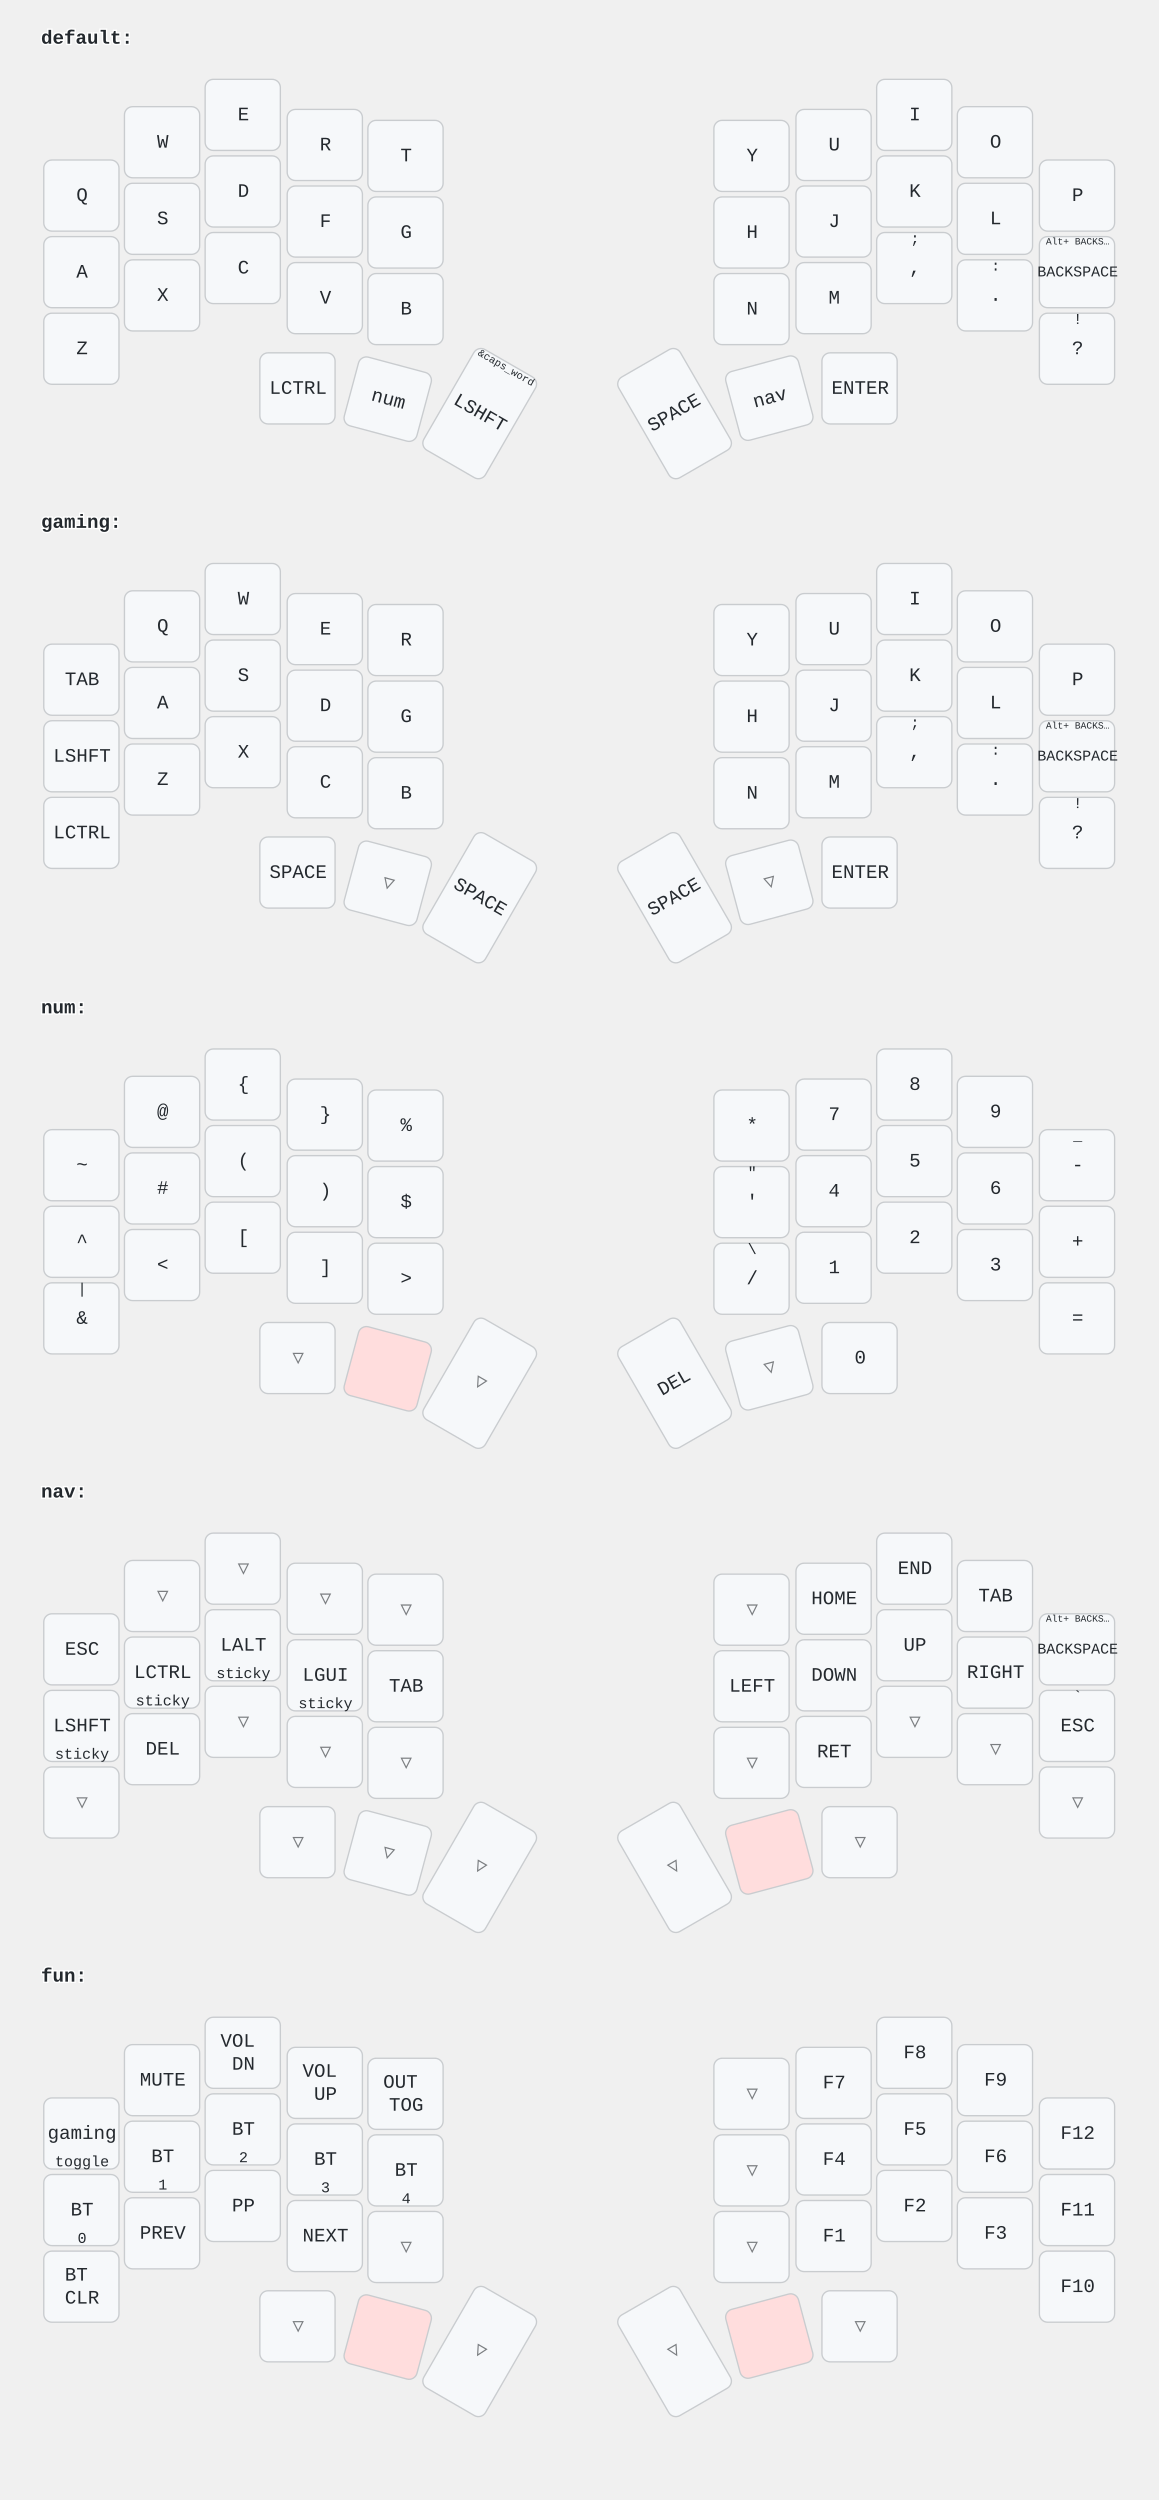
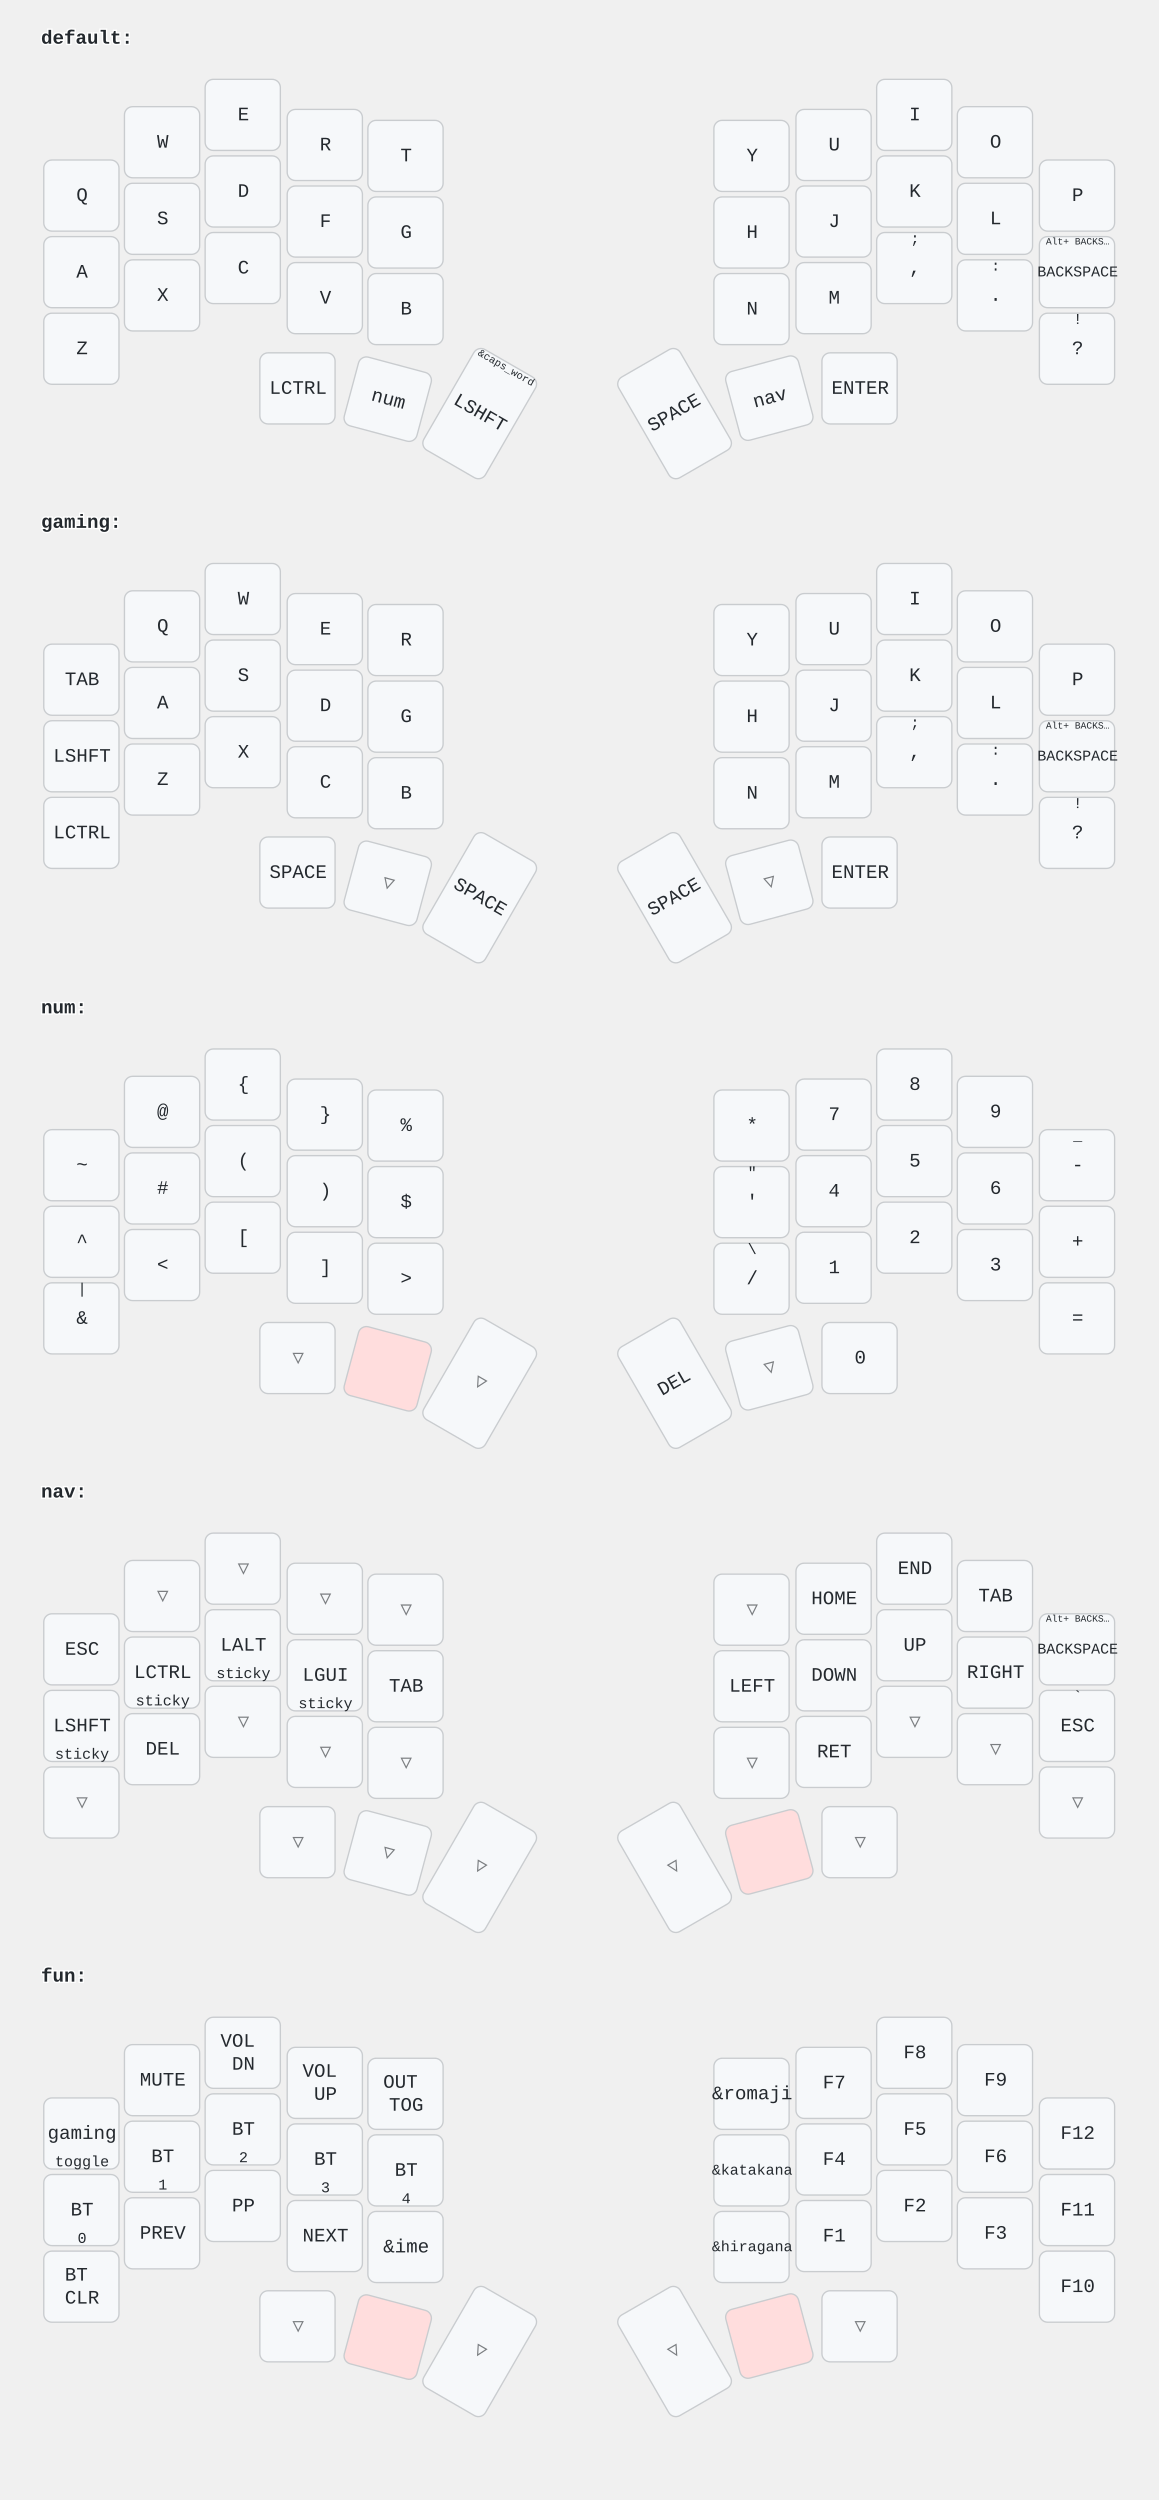
<svg xmlns="http://www.w3.org/2000/svg" width="847" height="1828" viewBox="0 0 847 1828" class="keymap">
  <style>/* inherit to force styles through use tags */
svg path {
    fill: inherit;
}

/* font and background color specifications */
svg.keymap {
    font-family: SFMono-Regular,Consolas,Liberation Mono,Menlo,monospace;
    font-size: 14px;
    font-kerning: normal;
    text-rendering: optimizeLegibility;
    fill: #24292e;
}

/* default key styling */
rect.key {
    fill: #f6f8fa;
    stroke: #c9cccf;
    stroke-width: 1;
}

/* default key side styling, only used is draw_key_sides is set */
rect.side {
    filter: brightness(90%);
}

/* color accent for combo boxes */
rect.combo, rect.combo-separate {
    fill: #cdf;
}

/* color accent for held keys */
rect.held, rect.combo.held {
    fill: #fdd;
}

/* color accent for ghost (optional) keys */
rect.ghost, rect.combo.ghost {
    stroke-dasharray: 4, 4;
    stroke-width: 2;
}

text {
    text-anchor: middle;
    dominant-baseline: middle;
}

/* styling for layer labels */
text.label {
    font-weight: bold;
    text-anchor: start;
    stroke: white;
    stroke-width: 2;
    paint-order: stroke;
}

/* styling for combo tap, and key hold/shifted label text */
text.combo, text.hold, text.shifted {
    font-size: 11px;
}

text.hold {
    text-anchor: middle;
    dominant-baseline: auto;
}

text.shifted {
    text-anchor: middle;
    dominant-baseline: hanging;
}

/* styling for hold/shifted label text in combo box */
text.combo.hold, text.combo.shifted {
    font-size: 8px;
}

/* lighter symbol for transparent keys */
text.trans {
    fill: #7b7e81;
}

/* styling for combo dendrons */
path.combo {
    stroke-width: 1;
    stroke: gray;
    fill: none;
}

/* Start Tabler Icons Cleanup */
/* cannot use height/width with glyphs */
.icon-tabler &gt; path {
    fill: inherit;
    stroke: inherit;
    stroke-width: 2;
}
/* hide tabler's default box */
.icon-tabler &gt; path[stroke="none"][fill="none"] {
    visibility: hidden;
}
/* End Tabler Icons Cleanup */
</style>
  <g transform="translate(30, 0)" class="layer-default">
    <text x="0" y="28" class="label" id="default">default:</text>
    <g transform="translate(0, 56)">
      <g transform="translate(30, 87)" class="key keypos-0">
        <rect rx="6" ry="6" x="-28" y="-26" width="55" height="52" class="key" />
        <text x="0" y="0" class="key tap">Q</text>
      </g>
      <g transform="translate(89, 48)" class="key keypos-1">
        <rect rx="6" ry="6" x="-28" y="-26" width="55" height="52" class="key" />
        <text x="0" y="0" class="key tap">W</text>
      </g>
      <g transform="translate(148, 28)" class="key keypos-2">
        <rect rx="6" ry="6" x="-28" y="-26" width="55" height="52" class="key" />
        <text x="0" y="0" class="key tap">E</text>
      </g>
      <g transform="translate(208, 50)" class="key keypos-3">
        <rect rx="6" ry="6" x="-28" y="-26" width="55" height="52" class="key" />
        <text x="0" y="0" class="key tap">R</text>
      </g>
      <g transform="translate(267, 58)" class="key keypos-4">
        <rect rx="6" ry="6" x="-28" y="-26" width="55" height="52" class="key" />
        <text x="0" y="0" class="key tap">T</text>
      </g>
      <g transform="translate(520, 58)" class="key keypos-5">
        <rect rx="6" ry="6" x="-28" y="-26" width="55" height="52" class="key" />
        <text x="0" y="0" class="key tap">Y</text>
      </g>
      <g transform="translate(580, 50)" class="key keypos-6">
        <rect rx="6" ry="6" x="-28" y="-26" width="55" height="52" class="key" />
        <text x="0" y="0" class="key tap">U</text>
      </g>
      <g transform="translate(639, 28)" class="key keypos-7">
        <rect rx="6" ry="6" x="-28" y="-26" width="55" height="52" class="key" />
        <text x="0" y="0" class="key tap">I</text>
      </g>
      <g transform="translate(698, 48)" class="key keypos-8">
        <rect rx="6" ry="6" x="-28" y="-26" width="55" height="52" class="key" />
        <text x="0" y="0" class="key tap">O</text>
      </g>
      <g transform="translate(758, 87)" class="key keypos-9">
        <rect rx="6" ry="6" x="-28" y="-26" width="55" height="52" class="key" />
        <text x="0" y="0" class="key tap">P</text>
      </g>
      <g transform="translate(30, 143)" class="key keypos-10">
        <rect rx="6" ry="6" x="-28" y="-26" width="55" height="52" class="key" />
        <text x="0" y="0" class="key tap">A</text>
      </g>
      <g transform="translate(89, 104)" class="key keypos-11">
        <rect rx="6" ry="6" x="-28" y="-26" width="55" height="52" class="key" />
        <text x="0" y="0" class="key tap">S</text>
      </g>
      <g transform="translate(148, 84)" class="key keypos-12">
        <rect rx="6" ry="6" x="-28" y="-26" width="55" height="52" class="key" />
        <text x="0" y="0" class="key tap">D</text>
      </g>
      <g transform="translate(208, 106)" class="key keypos-13">
        <rect rx="6" ry="6" x="-28" y="-26" width="55" height="52" class="key" />
        <text x="0" y="0" class="key tap">F</text>
      </g>
      <g transform="translate(267, 114)" class="key keypos-14">
        <rect rx="6" ry="6" x="-28" y="-26" width="55" height="52" class="key" />
        <text x="0" y="0" class="key tap">G</text>
      </g>
      <g transform="translate(520, 114)" class="key keypos-15">
        <rect rx="6" ry="6" x="-28" y="-26" width="55" height="52" class="key" />
        <text x="0" y="0" class="key tap">H</text>
      </g>
      <g transform="translate(580, 106)" class="key keypos-16">
        <rect rx="6" ry="6" x="-28" y="-26" width="55" height="52" class="key" />
        <text x="0" y="0" class="key tap">J</text>
      </g>
      <g transform="translate(639, 84)" class="key keypos-17">
        <rect rx="6" ry="6" x="-28" y="-26" width="55" height="52" class="key" />
        <text x="0" y="0" class="key tap">K</text>
      </g>
      <g transform="translate(698, 104)" class="key keypos-18">
        <rect rx="6" ry="6" x="-28" y="-26" width="55" height="52" class="key" />
        <text x="0" y="0" class="key tap">L</text>
      </g>
      <g transform="translate(758, 143)" class="key keypos-19">
        <rect rx="6" ry="6" x="-28" y="-26" width="55" height="52" class="key" />
        <text x="0" y="0" class="key tap">
          <tspan style="font-size: 78%">BACKSPACE</tspan>
        </text>
        <text x="0" y="-24" class="key shifted">
          <tspan style="font-size: 64%">Alt+ BACKS…</tspan>
        </text>
      </g>
      <g transform="translate(30, 199)" class="key keypos-20">
        <rect rx="6" ry="6" x="-28" y="-26" width="55" height="52" class="key" />
        <text x="0" y="0" class="key tap">Z</text>
      </g>
      <g transform="translate(89, 160)" class="key keypos-21">
        <rect rx="6" ry="6" x="-28" y="-26" width="55" height="52" class="key" />
        <text x="0" y="0" class="key tap">X</text>
      </g>
      <g transform="translate(148, 140)" class="key keypos-22">
        <rect rx="6" ry="6" x="-28" y="-26" width="55" height="52" class="key" />
        <text x="0" y="0" class="key tap">C</text>
      </g>
      <g transform="translate(208, 162)" class="key keypos-23">
        <rect rx="6" ry="6" x="-28" y="-26" width="55" height="52" class="key" />
        <text x="0" y="0" class="key tap">V</text>
      </g>
      <g transform="translate(267, 170)" class="key keypos-24">
        <rect rx="6" ry="6" x="-28" y="-26" width="55" height="52" class="key" />
        <text x="0" y="0" class="key tap">B</text>
      </g>
      <g transform="translate(520, 170)" class="key keypos-25">
        <rect rx="6" ry="6" x="-28" y="-26" width="55" height="52" class="key" />
        <text x="0" y="0" class="key tap">N</text>
      </g>
      <g transform="translate(580, 162)" class="key keypos-26">
        <rect rx="6" ry="6" x="-28" y="-26" width="55" height="52" class="key" />
        <text x="0" y="0" class="key tap">M</text>
      </g>
      <g transform="translate(639, 140)" class="key keypos-27">
        <rect rx="6" ry="6" x="-28" y="-26" width="55" height="52" class="key" />
        <text x="0" y="0" class="key tap">,</text>
        <text x="0" y="-24" class="key shifted">;</text>
      </g>
      <g transform="translate(698, 160)" class="key keypos-28">
        <rect rx="6" ry="6" x="-28" y="-26" width="55" height="52" class="key" />
        <text x="0" y="0" class="key tap">.</text>
        <text x="0" y="-24" class="key shifted">:</text>
      </g>
      <g transform="translate(758, 199)" class="key keypos-29">
        <rect rx="6" ry="6" x="-28" y="-26" width="55" height="52" class="key" />
        <text x="0" y="0" class="key tap">?</text>
        <text x="0" y="-24" class="key shifted">!</text>
      </g>
      <g transform="translate(188, 228)" class="key keypos-30">
        <rect rx="6" ry="6" x="-28" y="-26" width="55" height="52" class="key" />
        <text x="0" y="0" class="key tap">LCTRL</text>
      </g>
      <g transform="translate(254, 236) rotate(15.0)" class="key keypos-31">
        <rect rx="6" ry="6" x="-28" y="-26" width="55" height="52" class="key" />
        <a href="#num">
          <text x="0" y="0" class="key tap layer-activator">num</text>
        </a>
      </g>
      <g transform="translate(321, 246) rotate(30.0)" class="key keypos-32">
        <rect rx="6" ry="6" x="-26" y="-42" width="52" height="85" class="key" />
        <text x="0" y="0" class="key tap">LSHFT</text>
        <text x="0" y="-40" class="key shifted">
          <tspan style="font-size: 70%">&amp;caps_word</tspan>
        </text>
      </g>
      <g transform="translate(463, 246) rotate(-30.0)" class="key keypos-33">
        <rect rx="6" ry="6" x="-26" y="-42" width="52" height="85" class="key" />
        <text x="0" y="0" class="key tap">SPACE</text>
      </g>
      <g transform="translate(533, 235) rotate(-15.0)" class="key keypos-34">
        <rect rx="6" ry="6" x="-28" y="-26" width="55" height="52" class="key" />
        <a href="#nav">
          <text x="0" y="0" class="key tap layer-activator">nav</text>
        </a>
      </g>
      <g transform="translate(599, 228)" class="key keypos-35">
        <rect rx="6" ry="6" x="-28" y="-26" width="55" height="52" class="key" />
        <text x="0" y="0" class="key tap">ENTER</text>
      </g>
    </g>
  </g>
  <g transform="translate(30, 354)" class="layer-gaming">
    <text x="0" y="28" class="label" id="gaming">gaming:</text>
    <g transform="translate(0, 56)">
      <g transform="translate(30, 87)" class="key keypos-0">
        <rect rx="6" ry="6" x="-28" y="-26" width="55" height="52" class="key" />
        <text x="0" y="0" class="key tap">TAB</text>
      </g>
      <g transform="translate(89, 48)" class="key keypos-1">
        <rect rx="6" ry="6" x="-28" y="-26" width="55" height="52" class="key" />
        <text x="0" y="0" class="key tap">Q</text>
      </g>
      <g transform="translate(148, 28)" class="key keypos-2">
        <rect rx="6" ry="6" x="-28" y="-26" width="55" height="52" class="key" />
        <text x="0" y="0" class="key tap">W</text>
      </g>
      <g transform="translate(208, 50)" class="key keypos-3">
        <rect rx="6" ry="6" x="-28" y="-26" width="55" height="52" class="key" />
        <text x="0" y="0" class="key tap">E</text>
      </g>
      <g transform="translate(267, 58)" class="key keypos-4">
        <rect rx="6" ry="6" x="-28" y="-26" width="55" height="52" class="key" />
        <text x="0" y="0" class="key tap">R</text>
      </g>
      <g transform="translate(520, 58)" class="key keypos-5">
        <rect rx="6" ry="6" x="-28" y="-26" width="55" height="52" class="key" />
        <text x="0" y="0" class="key tap">Y</text>
      </g>
      <g transform="translate(580, 50)" class="key keypos-6">
        <rect rx="6" ry="6" x="-28" y="-26" width="55" height="52" class="key" />
        <text x="0" y="0" class="key tap">U</text>
      </g>
      <g transform="translate(639, 28)" class="key keypos-7">
        <rect rx="6" ry="6" x="-28" y="-26" width="55" height="52" class="key" />
        <text x="0" y="0" class="key tap">I</text>
      </g>
      <g transform="translate(698, 48)" class="key keypos-8">
        <rect rx="6" ry="6" x="-28" y="-26" width="55" height="52" class="key" />
        <text x="0" y="0" class="key tap">O</text>
      </g>
      <g transform="translate(758, 87)" class="key keypos-9">
        <rect rx="6" ry="6" x="-28" y="-26" width="55" height="52" class="key" />
        <text x="0" y="0" class="key tap">P</text>
      </g>
      <g transform="translate(30, 143)" class="key keypos-10">
        <rect rx="6" ry="6" x="-28" y="-26" width="55" height="52" class="key" />
        <text x="0" y="0" class="key tap">LSHFT</text>
      </g>
      <g transform="translate(89, 104)" class="key keypos-11">
        <rect rx="6" ry="6" x="-28" y="-26" width="55" height="52" class="key" />
        <text x="0" y="0" class="key tap">A</text>
      </g>
      <g transform="translate(148, 84)" class="key keypos-12">
        <rect rx="6" ry="6" x="-28" y="-26" width="55" height="52" class="key" />
        <text x="0" y="0" class="key tap">S</text>
      </g>
      <g transform="translate(208, 106)" class="key keypos-13">
        <rect rx="6" ry="6" x="-28" y="-26" width="55" height="52" class="key" />
        <text x="0" y="0" class="key tap">D</text>
      </g>
      <g transform="translate(267, 114)" class="key keypos-14">
        <rect rx="6" ry="6" x="-28" y="-26" width="55" height="52" class="key" />
        <text x="0" y="0" class="key tap">G</text>
      </g>
      <g transform="translate(520, 114)" class="key keypos-15">
        <rect rx="6" ry="6" x="-28" y="-26" width="55" height="52" class="key" />
        <text x="0" y="0" class="key tap">H</text>
      </g>
      <g transform="translate(580, 106)" class="key keypos-16">
        <rect rx="6" ry="6" x="-28" y="-26" width="55" height="52" class="key" />
        <text x="0" y="0" class="key tap">J</text>
      </g>
      <g transform="translate(639, 84)" class="key keypos-17">
        <rect rx="6" ry="6" x="-28" y="-26" width="55" height="52" class="key" />
        <text x="0" y="0" class="key tap">K</text>
      </g>
      <g transform="translate(698, 104)" class="key keypos-18">
        <rect rx="6" ry="6" x="-28" y="-26" width="55" height="52" class="key" />
        <text x="0" y="0" class="key tap">L</text>
      </g>
      <g transform="translate(758, 143)" class="key keypos-19">
        <rect rx="6" ry="6" x="-28" y="-26" width="55" height="52" class="key" />
        <text x="0" y="0" class="key tap">
          <tspan style="font-size: 78%">BACKSPACE</tspan>
        </text>
        <text x="0" y="-24" class="key shifted">
          <tspan style="font-size: 64%">Alt+ BACKS…</tspan>
        </text>
      </g>
      <g transform="translate(30, 199)" class="key keypos-20">
        <rect rx="6" ry="6" x="-28" y="-26" width="55" height="52" class="key" />
        <text x="0" y="0" class="key tap">LCTRL</text>
      </g>
      <g transform="translate(89, 160)" class="key keypos-21">
        <rect rx="6" ry="6" x="-28" y="-26" width="55" height="52" class="key" />
        <text x="0" y="0" class="key tap">Z</text>
      </g>
      <g transform="translate(148, 140)" class="key keypos-22">
        <rect rx="6" ry="6" x="-28" y="-26" width="55" height="52" class="key" />
        <text x="0" y="0" class="key tap">X</text>
      </g>
      <g transform="translate(208, 162)" class="key keypos-23">
        <rect rx="6" ry="6" x="-28" y="-26" width="55" height="52" class="key" />
        <text x="0" y="0" class="key tap">C</text>
      </g>
      <g transform="translate(267, 170)" class="key keypos-24">
        <rect rx="6" ry="6" x="-28" y="-26" width="55" height="52" class="key" />
        <text x="0" y="0" class="key tap">B</text>
      </g>
      <g transform="translate(520, 170)" class="key keypos-25">
        <rect rx="6" ry="6" x="-28" y="-26" width="55" height="52" class="key" />
        <text x="0" y="0" class="key tap">N</text>
      </g>
      <g transform="translate(580, 162)" class="key keypos-26">
        <rect rx="6" ry="6" x="-28" y="-26" width="55" height="52" class="key" />
        <text x="0" y="0" class="key tap">M</text>
      </g>
      <g transform="translate(639, 140)" class="key keypos-27">
        <rect rx="6" ry="6" x="-28" y="-26" width="55" height="52" class="key" />
        <text x="0" y="0" class="key tap">,</text>
        <text x="0" y="-24" class="key shifted">;</text>
      </g>
      <g transform="translate(698, 160)" class="key keypos-28">
        <rect rx="6" ry="6" x="-28" y="-26" width="55" height="52" class="key" />
        <text x="0" y="0" class="key tap">.</text>
        <text x="0" y="-24" class="key shifted">:</text>
      </g>
      <g transform="translate(758, 199)" class="key keypos-29">
        <rect rx="6" ry="6" x="-28" y="-26" width="55" height="52" class="key" />
        <text x="0" y="0" class="key tap">?</text>
        <text x="0" y="-24" class="key shifted">!</text>
      </g>
      <g transform="translate(188, 228)" class="key keypos-30">
        <rect rx="6" ry="6" x="-28" y="-26" width="55" height="52" class="key" />
        <text x="0" y="0" class="key tap">SPACE</text>
      </g>
      <g transform="translate(254, 236) rotate(15.0)" class="key trans keypos-31">
        <rect rx="6" ry="6" x="-28" y="-26" width="55" height="52" class="key trans" />
        <text x="0" y="0" class="key trans tap">▽</text>
      </g>
      <g transform="translate(321, 246) rotate(30.0)" class="key keypos-32">
        <rect rx="6" ry="6" x="-26" y="-42" width="52" height="85" class="key" />
        <text x="0" y="0" class="key tap">SPACE</text>
      </g>
      <g transform="translate(463, 246) rotate(-30.0)" class="key keypos-33">
        <rect rx="6" ry="6" x="-26" y="-42" width="52" height="85" class="key" />
        <text x="0" y="0" class="key tap">SPACE</text>
      </g>
      <g transform="translate(533, 235) rotate(-15.0)" class="key trans keypos-34">
        <rect rx="6" ry="6" x="-28" y="-26" width="55" height="52" class="key trans" />
        <text x="0" y="0" class="key trans tap">▽</text>
      </g>
      <g transform="translate(599, 228)" class="key keypos-35">
        <rect rx="6" ry="6" x="-28" y="-26" width="55" height="52" class="key" />
        <text x="0" y="0" class="key tap">ENTER</text>
      </g>
    </g>
  </g>
  <g transform="translate(30, 709)" class="layer-num">
    <text x="0" y="28" class="label" id="num">num:</text>
    <g transform="translate(0, 56)">
      <g transform="translate(30, 87)" class="key keypos-0">
        <rect rx="6" ry="6" x="-28" y="-26" width="55" height="52" class="key" />
        <text x="0" y="0" class="key tap">~</text>
      </g>
      <g transform="translate(89, 48)" class="key keypos-1">
        <rect rx="6" ry="6" x="-28" y="-26" width="55" height="52" class="key" />
        <text x="0" y="0" class="key tap">@</text>
      </g>
      <g transform="translate(148, 28)" class="key keypos-2">
        <rect rx="6" ry="6" x="-28" y="-26" width="55" height="52" class="key" />
        <text x="0" y="0" class="key tap">{</text>
      </g>
      <g transform="translate(208, 50)" class="key keypos-3">
        <rect rx="6" ry="6" x="-28" y="-26" width="55" height="52" class="key" />
        <text x="0" y="0" class="key tap">}</text>
      </g>
      <g transform="translate(267, 58)" class="key keypos-4">
        <rect rx="6" ry="6" x="-28" y="-26" width="55" height="52" class="key" />
        <text x="0" y="0" class="key tap">%</text>
      </g>
      <g transform="translate(520, 58)" class="key keypos-5">
        <rect rx="6" ry="6" x="-28" y="-26" width="55" height="52" class="key" />
        <text x="0" y="0" class="key tap">*</text>
      </g>
      <g transform="translate(580, 50)" class="key keypos-6">
        <rect rx="6" ry="6" x="-28" y="-26" width="55" height="52" class="key" />
        <text x="0" y="0" class="key tap">7</text>
      </g>
      <g transform="translate(639, 28)" class="key keypos-7">
        <rect rx="6" ry="6" x="-28" y="-26" width="55" height="52" class="key" />
        <text x="0" y="0" class="key tap">8</text>
      </g>
      <g transform="translate(698, 48)" class="key keypos-8">
        <rect rx="6" ry="6" x="-28" y="-26" width="55" height="52" class="key" />
        <text x="0" y="0" class="key tap">9</text>
      </g>
      <g transform="translate(758, 87)" class="key keypos-9">
        <rect rx="6" ry="6" x="-28" y="-26" width="55" height="52" class="key" />
        <text x="0" y="0" class="key tap">-</text>
        <text x="0" y="-24" class="key shifted">_</text>
      </g>
      <g transform="translate(30, 143)" class="key keypos-10">
        <rect rx="6" ry="6" x="-28" y="-26" width="55" height="52" class="key" />
        <text x="0" y="0" class="key tap">^</text>
      </g>
      <g transform="translate(89, 104)" class="key keypos-11">
        <rect rx="6" ry="6" x="-28" y="-26" width="55" height="52" class="key" />
        <text x="0" y="0" class="key tap">#</text>
      </g>
      <g transform="translate(148, 84)" class="key keypos-12">
        <rect rx="6" ry="6" x="-28" y="-26" width="55" height="52" class="key" />
        <text x="0" y="0" class="key tap">(</text>
      </g>
      <g transform="translate(208, 106)" class="key keypos-13">
        <rect rx="6" ry="6" x="-28" y="-26" width="55" height="52" class="key" />
        <text x="0" y="0" class="key tap">)</text>
      </g>
      <g transform="translate(267, 114)" class="key keypos-14">
        <rect rx="6" ry="6" x="-28" y="-26" width="55" height="52" class="key" />
        <text x="0" y="0" class="key tap">$</text>
      </g>
      <g transform="translate(520, 114)" class="key keypos-15">
        <rect rx="6" ry="6" x="-28" y="-26" width="55" height="52" class="key" />
        <text x="0" y="0" class="key tap">'</text>
        <text x="0" y="-24" class="key shifted">"</text>
      </g>
      <g transform="translate(580, 106)" class="key keypos-16">
        <rect rx="6" ry="6" x="-28" y="-26" width="55" height="52" class="key" />
        <text x="0" y="0" class="key tap">4</text>
      </g>
      <g transform="translate(639, 84)" class="key keypos-17">
        <rect rx="6" ry="6" x="-28" y="-26" width="55" height="52" class="key" />
        <text x="0" y="0" class="key tap">5</text>
      </g>
      <g transform="translate(698, 104)" class="key keypos-18">
        <rect rx="6" ry="6" x="-28" y="-26" width="55" height="52" class="key" />
        <text x="0" y="0" class="key tap">6</text>
      </g>
      <g transform="translate(758, 143)" class="key keypos-19">
        <rect rx="6" ry="6" x="-28" y="-26" width="55" height="52" class="key" />
        <text x="0" y="0" class="key tap">+</text>
      </g>
      <g transform="translate(30, 199)" class="key keypos-20">
        <rect rx="6" ry="6" x="-28" y="-26" width="55" height="52" class="key" />
        <text x="0" y="0" class="key tap">&amp;</text>
        <text x="0" y="-24" class="key shifted">|</text>
      </g>
      <g transform="translate(89, 160)" class="key keypos-21">
        <rect rx="6" ry="6" x="-28" y="-26" width="55" height="52" class="key" />
        <text x="0" y="0" class="key tap">&lt;</text>
      </g>
      <g transform="translate(148, 140)" class="key keypos-22">
        <rect rx="6" ry="6" x="-28" y="-26" width="55" height="52" class="key" />
        <text x="0" y="0" class="key tap">[</text>
      </g>
      <g transform="translate(208, 162)" class="key keypos-23">
        <rect rx="6" ry="6" x="-28" y="-26" width="55" height="52" class="key" />
        <text x="0" y="0" class="key tap">]</text>
      </g>
      <g transform="translate(267, 170)" class="key keypos-24">
        <rect rx="6" ry="6" x="-28" y="-26" width="55" height="52" class="key" />
        <text x="0" y="0" class="key tap">&gt;</text>
      </g>
      <g transform="translate(520, 170)" class="key keypos-25">
        <rect rx="6" ry="6" x="-28" y="-26" width="55" height="52" class="key" />
        <text x="0" y="0" class="key tap">/</text>
        <text x="0" y="-24" class="key shifted">\</text>
      </g>
      <g transform="translate(580, 162)" class="key keypos-26">
        <rect rx="6" ry="6" x="-28" y="-26" width="55" height="52" class="key" />
        <text x="0" y="0" class="key tap">1</text>
      </g>
      <g transform="translate(639, 140)" class="key keypos-27">
        <rect rx="6" ry="6" x="-28" y="-26" width="55" height="52" class="key" />
        <text x="0" y="0" class="key tap">2</text>
      </g>
      <g transform="translate(698, 160)" class="key keypos-28">
        <rect rx="6" ry="6" x="-28" y="-26" width="55" height="52" class="key" />
        <text x="0" y="0" class="key tap">3</text>
      </g>
      <g transform="translate(758, 199)" class="key keypos-29">
        <rect rx="6" ry="6" x="-28" y="-26" width="55" height="52" class="key" />
        <text x="0" y="0" class="key tap">=</text>
      </g>
      <g transform="translate(188, 228)" class="key trans keypos-30">
        <rect rx="6" ry="6" x="-28" y="-26" width="55" height="52" class="key trans" />
        <text x="0" y="0" class="key trans tap">▽</text>
      </g>
      <g transform="translate(254, 236) rotate(15.0)" class="key held keypos-31">
        <rect rx="6" ry="6" x="-28" y="-26" width="55" height="52" class="key held" />
      </g>
      <g transform="translate(321, 246) rotate(30.0)" class="key trans keypos-32">
        <rect rx="6" ry="6" x="-26" y="-42" width="52" height="85" class="key trans" />
        <text x="0" y="0" class="key trans tap">▽</text>
      </g>
      <g transform="translate(463, 246) rotate(-30.0)" class="key keypos-33">
        <rect rx="6" ry="6" x="-26" y="-42" width="52" height="85" class="key" />
        <text x="0" y="0" class="key tap">DEL</text>
      </g>
      <g transform="translate(533, 235) rotate(-15.0)" class="key trans keypos-34">
        <rect rx="6" ry="6" x="-28" y="-26" width="55" height="52" class="key trans" />
        <text x="0" y="0" class="key trans tap">▽</text>
      </g>
      <g transform="translate(599, 228)" class="key keypos-35">
        <rect rx="6" ry="6" x="-28" y="-26" width="55" height="52" class="key" />
        <text x="0" y="0" class="key tap">0</text>
      </g>
    </g>
  </g>
  <g transform="translate(30, 1063)" class="layer-nav">
    <text x="0" y="28" class="label" id="nav">nav:</text>
    <g transform="translate(0, 56)">
      <g transform="translate(30, 87)" class="key keypos-0">
        <rect rx="6" ry="6" x="-28" y="-26" width="55" height="52" class="key" />
        <text x="0" y="0" class="key tap">ESC</text>
      </g>
      <g transform="translate(89, 48)" class="key trans keypos-1">
        <rect rx="6" ry="6" x="-28" y="-26" width="55" height="52" class="key trans" />
        <text x="0" y="0" class="key trans tap">▽</text>
      </g>
      <g transform="translate(148, 28)" class="key trans keypos-2">
        <rect rx="6" ry="6" x="-28" y="-26" width="55" height="52" class="key trans" />
        <text x="0" y="0" class="key trans tap">▽</text>
      </g>
      <g transform="translate(208, 50)" class="key trans keypos-3">
        <rect rx="6" ry="6" x="-28" y="-26" width="55" height="52" class="key trans" />
        <text x="0" y="0" class="key trans tap">▽</text>
      </g>
      <g transform="translate(267, 58)" class="key trans keypos-4">
        <rect rx="6" ry="6" x="-28" y="-26" width="55" height="52" class="key trans" />
        <text x="0" y="0" class="key trans tap">▽</text>
      </g>
      <g transform="translate(520, 58)" class="key trans keypos-5">
        <rect rx="6" ry="6" x="-28" y="-26" width="55" height="52" class="key trans" />
        <text x="0" y="0" class="key trans tap">▽</text>
      </g>
      <g transform="translate(580, 50)" class="key keypos-6">
        <rect rx="6" ry="6" x="-28" y="-26" width="55" height="52" class="key" />
        <text x="0" y="0" class="key tap">HOME</text>
      </g>
      <g transform="translate(639, 28)" class="key keypos-7">
        <rect rx="6" ry="6" x="-28" y="-26" width="55" height="52" class="key" />
        <text x="0" y="0" class="key tap">END</text>
      </g>
      <g transform="translate(698, 48)" class="key keypos-8">
        <rect rx="6" ry="6" x="-28" y="-26" width="55" height="52" class="key" />
        <text x="0" y="0" class="key tap">TAB</text>
      </g>
      <g transform="translate(758, 87)" class="key keypos-9">
        <rect rx="6" ry="6" x="-28" y="-26" width="55" height="52" class="key" />
        <text x="0" y="0" class="key tap">
          <tspan style="font-size: 78%">BACKSPACE</tspan>
        </text>
        <text x="0" y="-24" class="key shifted">
          <tspan style="font-size: 64%">Alt+ BACKS…</tspan>
        </text>
      </g>
      <g transform="translate(30, 143)" class="key keypos-10">
        <rect rx="6" ry="6" x="-28" y="-26" width="55" height="52" class="key" />
        <text x="0" y="0" class="key tap">LSHFT</text>
        <text x="0" y="24" class="key hold">sticky</text>
      </g>
      <g transform="translate(89, 104)" class="key keypos-11">
        <rect rx="6" ry="6" x="-28" y="-26" width="55" height="52" class="key" />
        <text x="0" y="0" class="key tap">LCTRL</text>
        <text x="0" y="24" class="key hold">sticky</text>
      </g>
      <g transform="translate(148, 84)" class="key keypos-12">
        <rect rx="6" ry="6" x="-28" y="-26" width="55" height="52" class="key" />
        <text x="0" y="0" class="key tap">LALT</text>
        <text x="0" y="24" class="key hold">sticky</text>
      </g>
      <g transform="translate(208, 106)" class="key keypos-13">
        <rect rx="6" ry="6" x="-28" y="-26" width="55" height="52" class="key" />
        <text x="0" y="0" class="key tap">LGUI</text>
        <text x="0" y="24" class="key hold">sticky</text>
      </g>
      <g transform="translate(267, 114)" class="key keypos-14">
        <rect rx="6" ry="6" x="-28" y="-26" width="55" height="52" class="key" />
        <text x="0" y="0" class="key tap">TAB</text>
      </g>
      <g transform="translate(520, 114)" class="key keypos-15">
        <rect rx="6" ry="6" x="-28" y="-26" width="55" height="52" class="key" />
        <text x="0" y="0" class="key tap">LEFT</text>
      </g>
      <g transform="translate(580, 106)" class="key keypos-16">
        <rect rx="6" ry="6" x="-28" y="-26" width="55" height="52" class="key" />
        <text x="0" y="0" class="key tap">DOWN</text>
      </g>
      <g transform="translate(639, 84)" class="key keypos-17">
        <rect rx="6" ry="6" x="-28" y="-26" width="55" height="52" class="key" />
        <text x="0" y="0" class="key tap">UP</text>
      </g>
      <g transform="translate(698, 104)" class="key keypos-18">
        <rect rx="6" ry="6" x="-28" y="-26" width="55" height="52" class="key" />
        <text x="0" y="0" class="key tap">RIGHT</text>
      </g>
      <g transform="translate(758, 143)" class="key keypos-19">
        <rect rx="6" ry="6" x="-28" y="-26" width="55" height="52" class="key" />
        <text x="0" y="0" class="key tap">ESC</text>
        <text x="0" y="-24" class="key shifted">`</text>
      </g>
      <g transform="translate(30, 199)" class="key trans keypos-20">
        <rect rx="6" ry="6" x="-28" y="-26" width="55" height="52" class="key trans" />
        <text x="0" y="0" class="key trans tap">▽</text>
      </g>
      <g transform="translate(89, 160)" class="key keypos-21">
        <rect rx="6" ry="6" x="-28" y="-26" width="55" height="52" class="key" />
        <text x="0" y="0" class="key tap">DEL</text>
      </g>
      <g transform="translate(148, 140)" class="key trans keypos-22">
        <rect rx="6" ry="6" x="-28" y="-26" width="55" height="52" class="key trans" />
        <text x="0" y="0" class="key trans tap">▽</text>
      </g>
      <g transform="translate(208, 162)" class="key trans keypos-23">
        <rect rx="6" ry="6" x="-28" y="-26" width="55" height="52" class="key trans" />
        <text x="0" y="0" class="key trans tap">▽</text>
      </g>
      <g transform="translate(267, 170)" class="key trans keypos-24">
        <rect rx="6" ry="6" x="-28" y="-26" width="55" height="52" class="key trans" />
        <text x="0" y="0" class="key trans tap">▽</text>
      </g>
      <g transform="translate(520, 170)" class="key trans keypos-25">
        <rect rx="6" ry="6" x="-28" y="-26" width="55" height="52" class="key trans" />
        <text x="0" y="0" class="key trans tap">▽</text>
      </g>
      <g transform="translate(580, 162)" class="key keypos-26">
        <rect rx="6" ry="6" x="-28" y="-26" width="55" height="52" class="key" />
        <text x="0" y="0" class="key tap">RET</text>
      </g>
      <g transform="translate(639, 140)" class="key trans keypos-27">
        <rect rx="6" ry="6" x="-28" y="-26" width="55" height="52" class="key trans" />
        <text x="0" y="0" class="key trans tap">▽</text>
      </g>
      <g transform="translate(698, 160)" class="key trans keypos-28">
        <rect rx="6" ry="6" x="-28" y="-26" width="55" height="52" class="key trans" />
        <text x="0" y="0" class="key trans tap">▽</text>
      </g>
      <g transform="translate(758, 199)" class="key trans keypos-29">
        <rect rx="6" ry="6" x="-28" y="-26" width="55" height="52" class="key trans" />
        <text x="0" y="0" class="key trans tap">▽</text>
      </g>
      <g transform="translate(188, 228)" class="key trans keypos-30">
        <rect rx="6" ry="6" x="-28" y="-26" width="55" height="52" class="key trans" />
        <text x="0" y="0" class="key trans tap">▽</text>
      </g>
      <g transform="translate(254, 236) rotate(15.0)" class="key trans keypos-31">
        <rect rx="6" ry="6" x="-28" y="-26" width="55" height="52" class="key trans" />
        <text x="0" y="0" class="key trans tap">▽</text>
      </g>
      <g transform="translate(321, 246) rotate(30.0)" class="key trans keypos-32">
        <rect rx="6" ry="6" x="-26" y="-42" width="52" height="85" class="key trans" />
        <text x="0" y="0" class="key trans tap">▽</text>
      </g>
      <g transform="translate(463, 246) rotate(-30.0)" class="key trans keypos-33">
        <rect rx="6" ry="6" x="-26" y="-42" width="52" height="85" class="key trans" />
        <text x="0" y="0" class="key trans tap">▽</text>
      </g>
      <g transform="translate(533, 235) rotate(-15.0)" class="key held keypos-34">
        <rect rx="6" ry="6" x="-28" y="-26" width="55" height="52" class="key held" />
      </g>
      <g transform="translate(599, 228)" class="key trans keypos-35">
        <rect rx="6" ry="6" x="-28" y="-26" width="55" height="52" class="key trans" />
        <text x="0" y="0" class="key trans tap">▽</text>
      </g>
    </g>
  </g>
  <g transform="translate(30, 1417)" class="layer-fun">
    <text x="0" y="28" class="label" id="fun">fun:</text>
    <g transform="translate(0, 56)">
      <g transform="translate(30, 87)" class="key keypos-0">
        <rect rx="6" ry="6" x="-28" y="-26" width="55" height="52" class="key" />
        <a href="#gaming">
          <text x="0" y="0" class="key tap layer-activator">gaming</text>
        </a>
        <text x="0" y="24" class="key hold">toggle</text>
      </g>
      <g transform="translate(89, 48)" class="key keypos-1">
        <rect rx="6" ry="6" x="-28" y="-26" width="55" height="52" class="key" />
        <text x="0" y="0" class="key tap">MUTE</text>
      </g>
      <g transform="translate(148, 28)" class="key keypos-2">
        <rect rx="6" ry="6" x="-28" y="-26" width="55" height="52" class="key" />
        <text x="0" y="0" class="key tap">
          <tspan x="0" dy="-0.6em">VOL</tspan>
          <tspan x="0" dy="1.2em">DN</tspan>
        </text>
      </g>
      <g transform="translate(208, 50)" class="key keypos-3">
        <rect rx="6" ry="6" x="-28" y="-26" width="55" height="52" class="key" />
        <text x="0" y="0" class="key tap">
          <tspan x="0" dy="-0.6em">VOL</tspan>
          <tspan x="0" dy="1.2em">UP</tspan>
        </text>
      </g>
      <g transform="translate(267, 58)" class="key keypos-4">
        <rect rx="6" ry="6" x="-28" y="-26" width="55" height="52" class="key" />
        <text x="0" y="0" class="key tap">
          <tspan x="0" dy="-0.6em">OUT</tspan>
          <tspan x="0" dy="1.2em">TOG</tspan>
        </text>
      </g>
-       <g transform="translate(520, 58)" class="key trans keypos-5">
-         <rect rx="6" ry="6" x="-28" y="-26" width="55" height="52" class="key trans" />
-         <text x="0" y="0" class="key trans tap">▽</text>
+       <g transform="translate(520, 58)" class="key keypos-5">
+         <rect rx="6" ry="6" x="-28" y="-26" width="55" height="52" class="key" />
+         <text x="0" y="0" class="key tap">&amp;romaji</text>
      </g>
      <g transform="translate(580, 50)" class="key keypos-6">
        <rect rx="6" ry="6" x="-28" y="-26" width="55" height="52" class="key" />
        <text x="0" y="0" class="key tap">F7</text>
      </g>
      <g transform="translate(639, 28)" class="key keypos-7">
        <rect rx="6" ry="6" x="-28" y="-26" width="55" height="52" class="key" />
        <text x="0" y="0" class="key tap">F8</text>
      </g>
      <g transform="translate(698, 48)" class="key keypos-8">
        <rect rx="6" ry="6" x="-28" y="-26" width="55" height="52" class="key" />
        <text x="0" y="0" class="key tap">F9</text>
      </g>
      <g transform="translate(758, 87)" class="key keypos-9">
        <rect rx="6" ry="6" x="-28" y="-26" width="55" height="52" class="key" />
        <text x="0" y="0" class="key tap">F12</text>
      </g>
      <g transform="translate(30, 143)" class="key keypos-10">
        <rect rx="6" ry="6" x="-28" y="-26" width="55" height="52" class="key" />
        <text x="0" y="0" class="key tap">BT</text>
        <text x="0" y="24" class="key hold">0</text>
      </g>
      <g transform="translate(89, 104)" class="key keypos-11">
        <rect rx="6" ry="6" x="-28" y="-26" width="55" height="52" class="key" />
        <text x="0" y="0" class="key tap">BT</text>
        <text x="0" y="24" class="key hold">1</text>
      </g>
      <g transform="translate(148, 84)" class="key keypos-12">
        <rect rx="6" ry="6" x="-28" y="-26" width="55" height="52" class="key" />
        <text x="0" y="0" class="key tap">BT</text>
        <text x="0" y="24" class="key hold">2</text>
      </g>
      <g transform="translate(208, 106)" class="key keypos-13">
        <rect rx="6" ry="6" x="-28" y="-26" width="55" height="52" class="key" />
        <text x="0" y="0" class="key tap">BT</text>
        <text x="0" y="24" class="key hold">3</text>
      </g>
      <g transform="translate(267, 114)" class="key keypos-14">
        <rect rx="6" ry="6" x="-28" y="-26" width="55" height="52" class="key" />
        <text x="0" y="0" class="key tap">BT</text>
        <text x="0" y="24" class="key hold">4</text>
      </g>
-       <g transform="translate(520, 114)" class="key trans keypos-15">
-         <rect rx="6" ry="6" x="-28" y="-26" width="55" height="52" class="key trans" />
-         <text x="0" y="0" class="key trans tap">▽</text>
+       <g transform="translate(520, 114)" class="key keypos-15">
+         <rect rx="6" ry="6" x="-28" y="-26" width="55" height="52" class="key" />
+         <text x="0" y="0" class="key tap">
+           <tspan style="font-size: 78%">&amp;katakana</tspan>
+         </text>
      </g>
      <g transform="translate(580, 106)" class="key keypos-16">
        <rect rx="6" ry="6" x="-28" y="-26" width="55" height="52" class="key" />
        <text x="0" y="0" class="key tap">F4</text>
      </g>
      <g transform="translate(639, 84)" class="key keypos-17">
        <rect rx="6" ry="6" x="-28" y="-26" width="55" height="52" class="key" />
        <text x="0" y="0" class="key tap">F5</text>
      </g>
      <g transform="translate(698, 104)" class="key keypos-18">
        <rect rx="6" ry="6" x="-28" y="-26" width="55" height="52" class="key" />
        <text x="0" y="0" class="key tap">F6</text>
      </g>
      <g transform="translate(758, 143)" class="key keypos-19">
        <rect rx="6" ry="6" x="-28" y="-26" width="55" height="52" class="key" />
        <text x="0" y="0" class="key tap">F11</text>
      </g>
      <g transform="translate(30, 199)" class="key keypos-20">
        <rect rx="6" ry="6" x="-28" y="-26" width="55" height="52" class="key" />
        <text x="0" y="0" class="key tap">
          <tspan x="0" dy="-0.6em">BT</tspan>
          <tspan x="0" dy="1.2em">CLR</tspan>
        </text>
      </g>
      <g transform="translate(89, 160)" class="key keypos-21">
        <rect rx="6" ry="6" x="-28" y="-26" width="55" height="52" class="key" />
        <text x="0" y="0" class="key tap">PREV</text>
      </g>
      <g transform="translate(148, 140)" class="key keypos-22">
        <rect rx="6" ry="6" x="-28" y="-26" width="55" height="52" class="key" />
        <text x="0" y="0" class="key tap">PP</text>
      </g>
      <g transform="translate(208, 162)" class="key keypos-23">
        <rect rx="6" ry="6" x="-28" y="-26" width="55" height="52" class="key" />
        <text x="0" y="0" class="key tap">NEXT</text>
      </g>
-       <g transform="translate(267, 170)" class="key trans keypos-24">
-         <rect rx="6" ry="6" x="-28" y="-26" width="55" height="52" class="key trans" />
-         <text x="0" y="0" class="key trans tap">▽</text>
-       </g>
-       <g transform="translate(520, 170)" class="key trans keypos-25">
-         <rect rx="6" ry="6" x="-28" y="-26" width="55" height="52" class="key trans" />
-         <text x="0" y="0" class="key trans tap">▽</text>
+       <g transform="translate(267, 170)" class="key keypos-24">
+         <rect rx="6" ry="6" x="-28" y="-26" width="55" height="52" class="key" />
+         <text x="0" y="0" class="key tap">&amp;ime</text>
+       </g>
+       <g transform="translate(520, 170)" class="key keypos-25">
+         <rect rx="6" ry="6" x="-28" y="-26" width="55" height="52" class="key" />
+         <text x="0" y="0" class="key tap">
+           <tspan style="font-size: 78%">&amp;hiragana</tspan>
+         </text>
      </g>
      <g transform="translate(580, 162)" class="key keypos-26">
        <rect rx="6" ry="6" x="-28" y="-26" width="55" height="52" class="key" />
        <text x="0" y="0" class="key tap">F1</text>
      </g>
      <g transform="translate(639, 140)" class="key keypos-27">
        <rect rx="6" ry="6" x="-28" y="-26" width="55" height="52" class="key" />
        <text x="0" y="0" class="key tap">F2</text>
      </g>
      <g transform="translate(698, 160)" class="key keypos-28">
        <rect rx="6" ry="6" x="-28" y="-26" width="55" height="52" class="key" />
        <text x="0" y="0" class="key tap">F3</text>
      </g>
      <g transform="translate(758, 199)" class="key keypos-29">
        <rect rx="6" ry="6" x="-28" y="-26" width="55" height="52" class="key" />
        <text x="0" y="0" class="key tap">F10</text>
      </g>
      <g transform="translate(188, 228)" class="key trans keypos-30">
        <rect rx="6" ry="6" x="-28" y="-26" width="55" height="52" class="key trans" />
        <text x="0" y="0" class="key trans tap">▽</text>
      </g>
      <g transform="translate(254, 236) rotate(15.0)" class="key held keypos-31">
        <rect rx="6" ry="6" x="-28" y="-26" width="55" height="52" class="key held" />
      </g>
      <g transform="translate(321, 246) rotate(30.0)" class="key trans keypos-32">
        <rect rx="6" ry="6" x="-26" y="-42" width="52" height="85" class="key trans" />
        <text x="0" y="0" class="key trans tap">▽</text>
      </g>
      <g transform="translate(463, 246) rotate(-30.0)" class="key trans keypos-33">
        <rect rx="6" ry="6" x="-26" y="-42" width="52" height="85" class="key trans" />
        <text x="0" y="0" class="key trans tap">▽</text>
      </g>
      <g transform="translate(533, 235) rotate(-15.0)" class="key held keypos-34">
        <rect rx="6" ry="6" x="-28" y="-26" width="55" height="52" class="key held" />
      </g>
      <g transform="translate(599, 228)" class="key trans keypos-35">
        <rect rx="6" ry="6" x="-28" y="-26" width="55" height="52" class="key trans" />
        <text x="0" y="0" class="key trans tap">▽</text>
      </g>
    </g>
  </g>
</svg>
